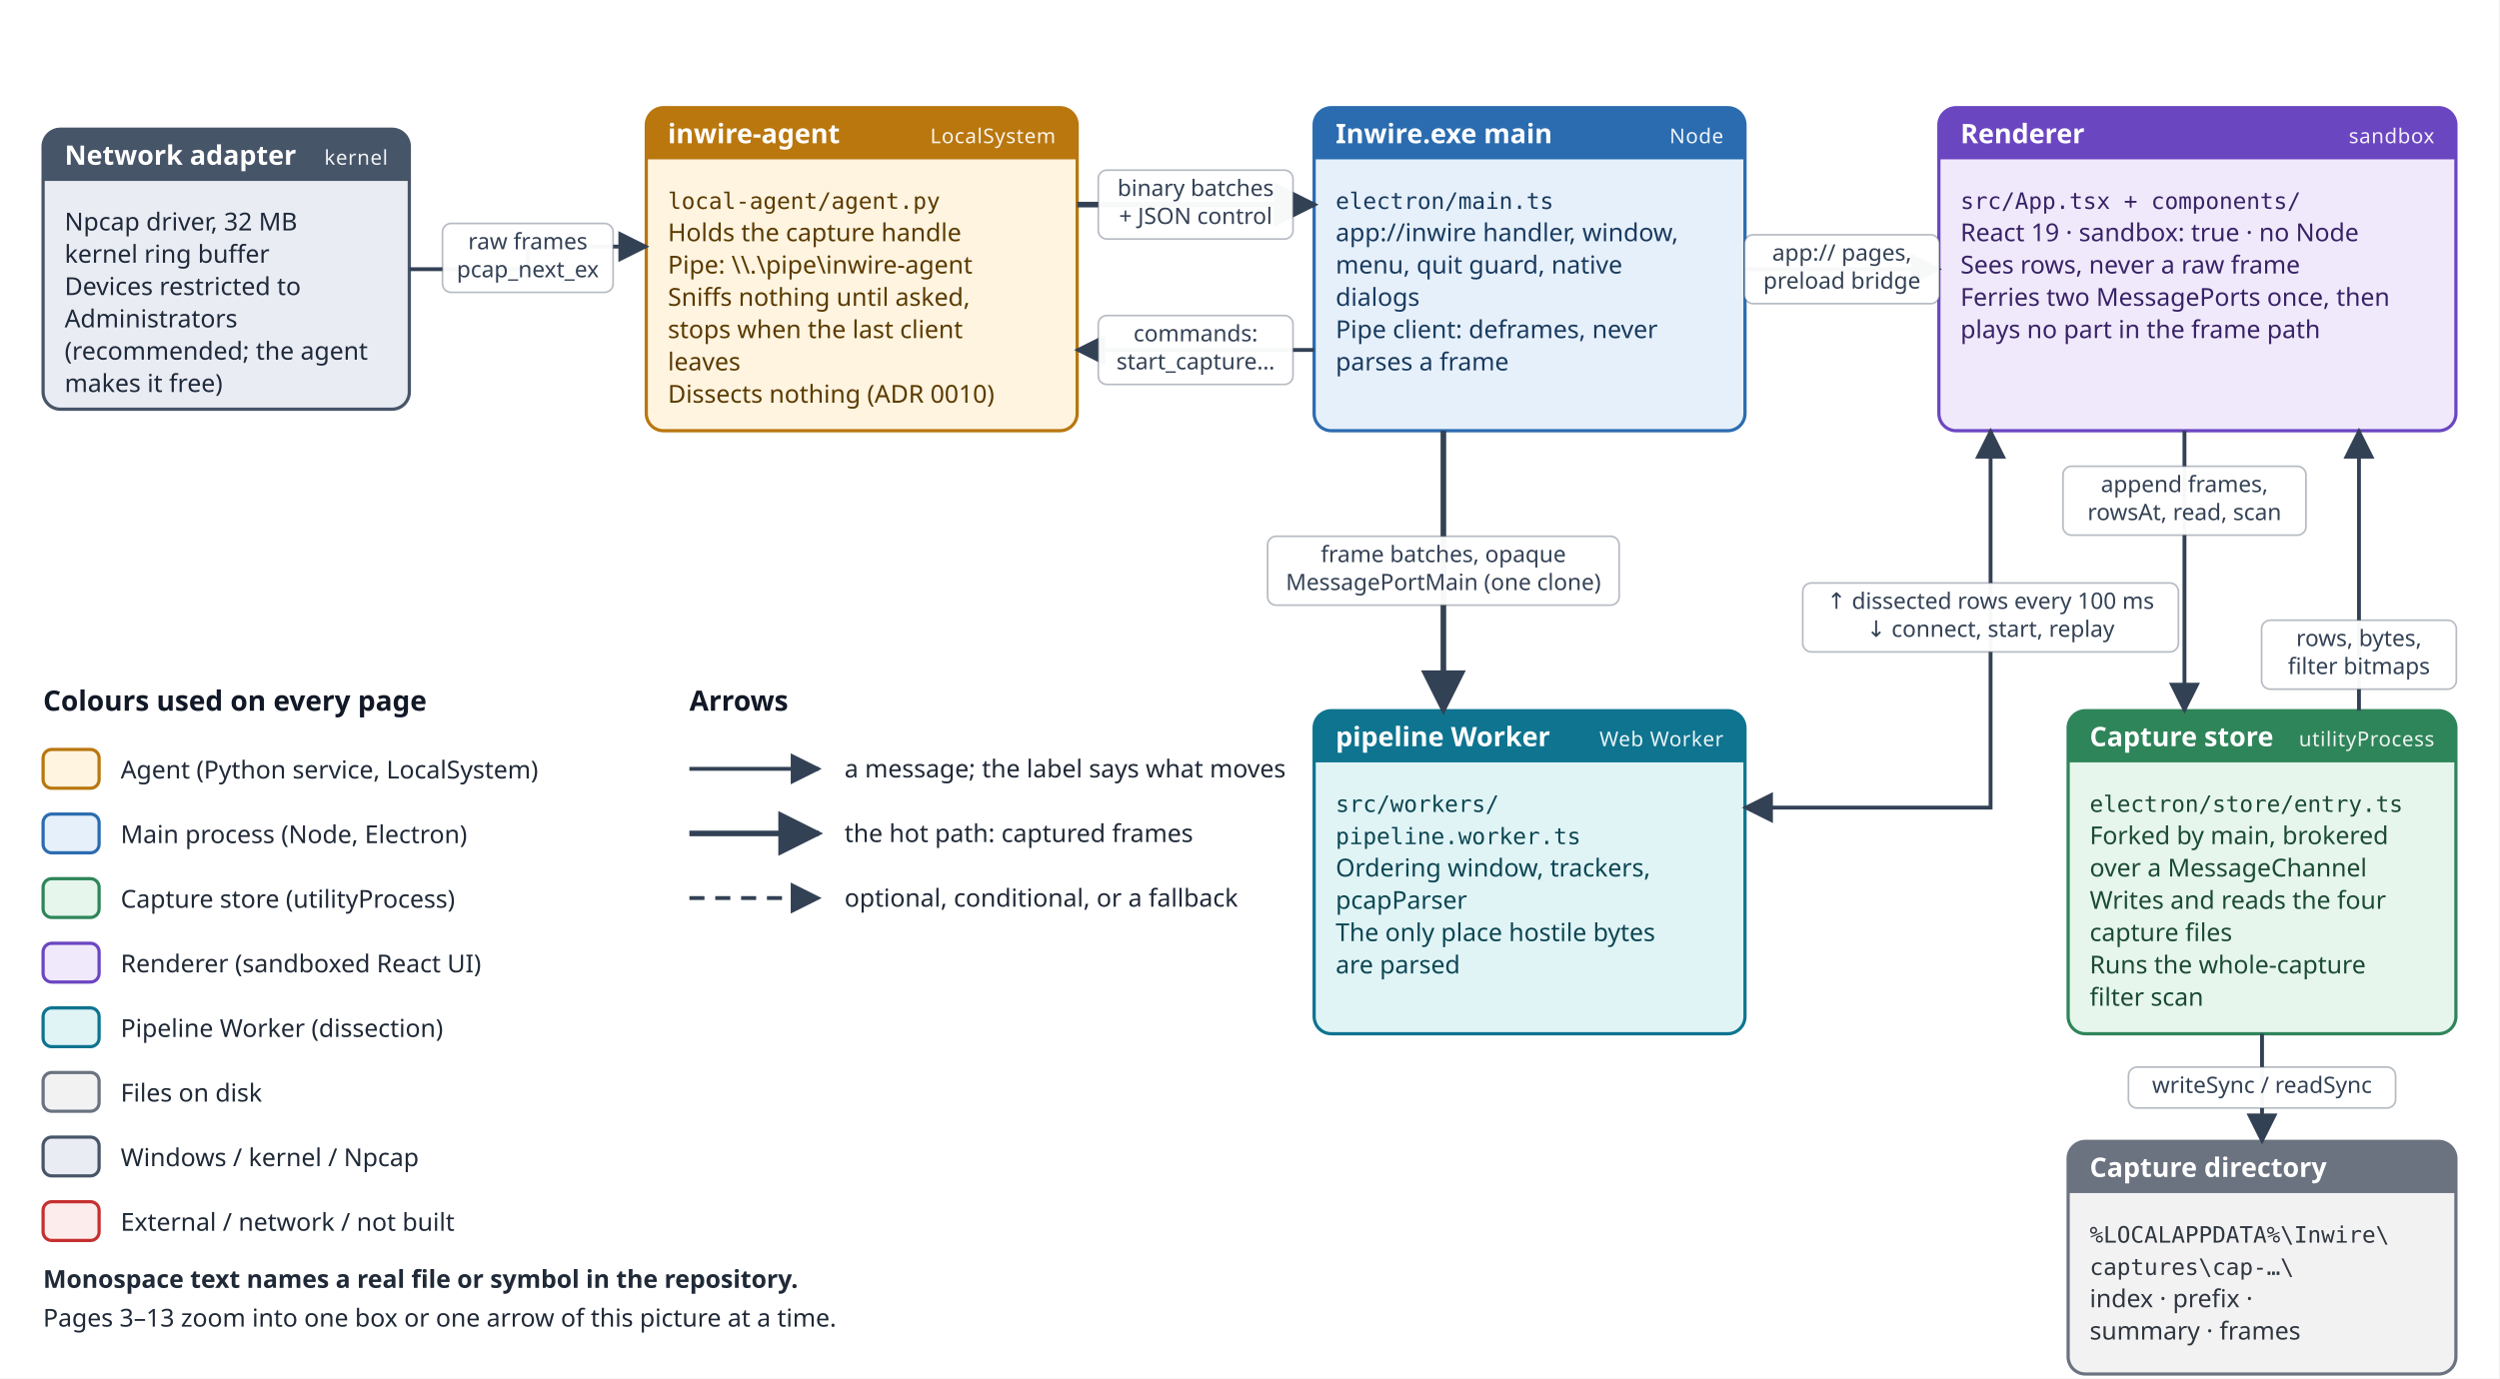
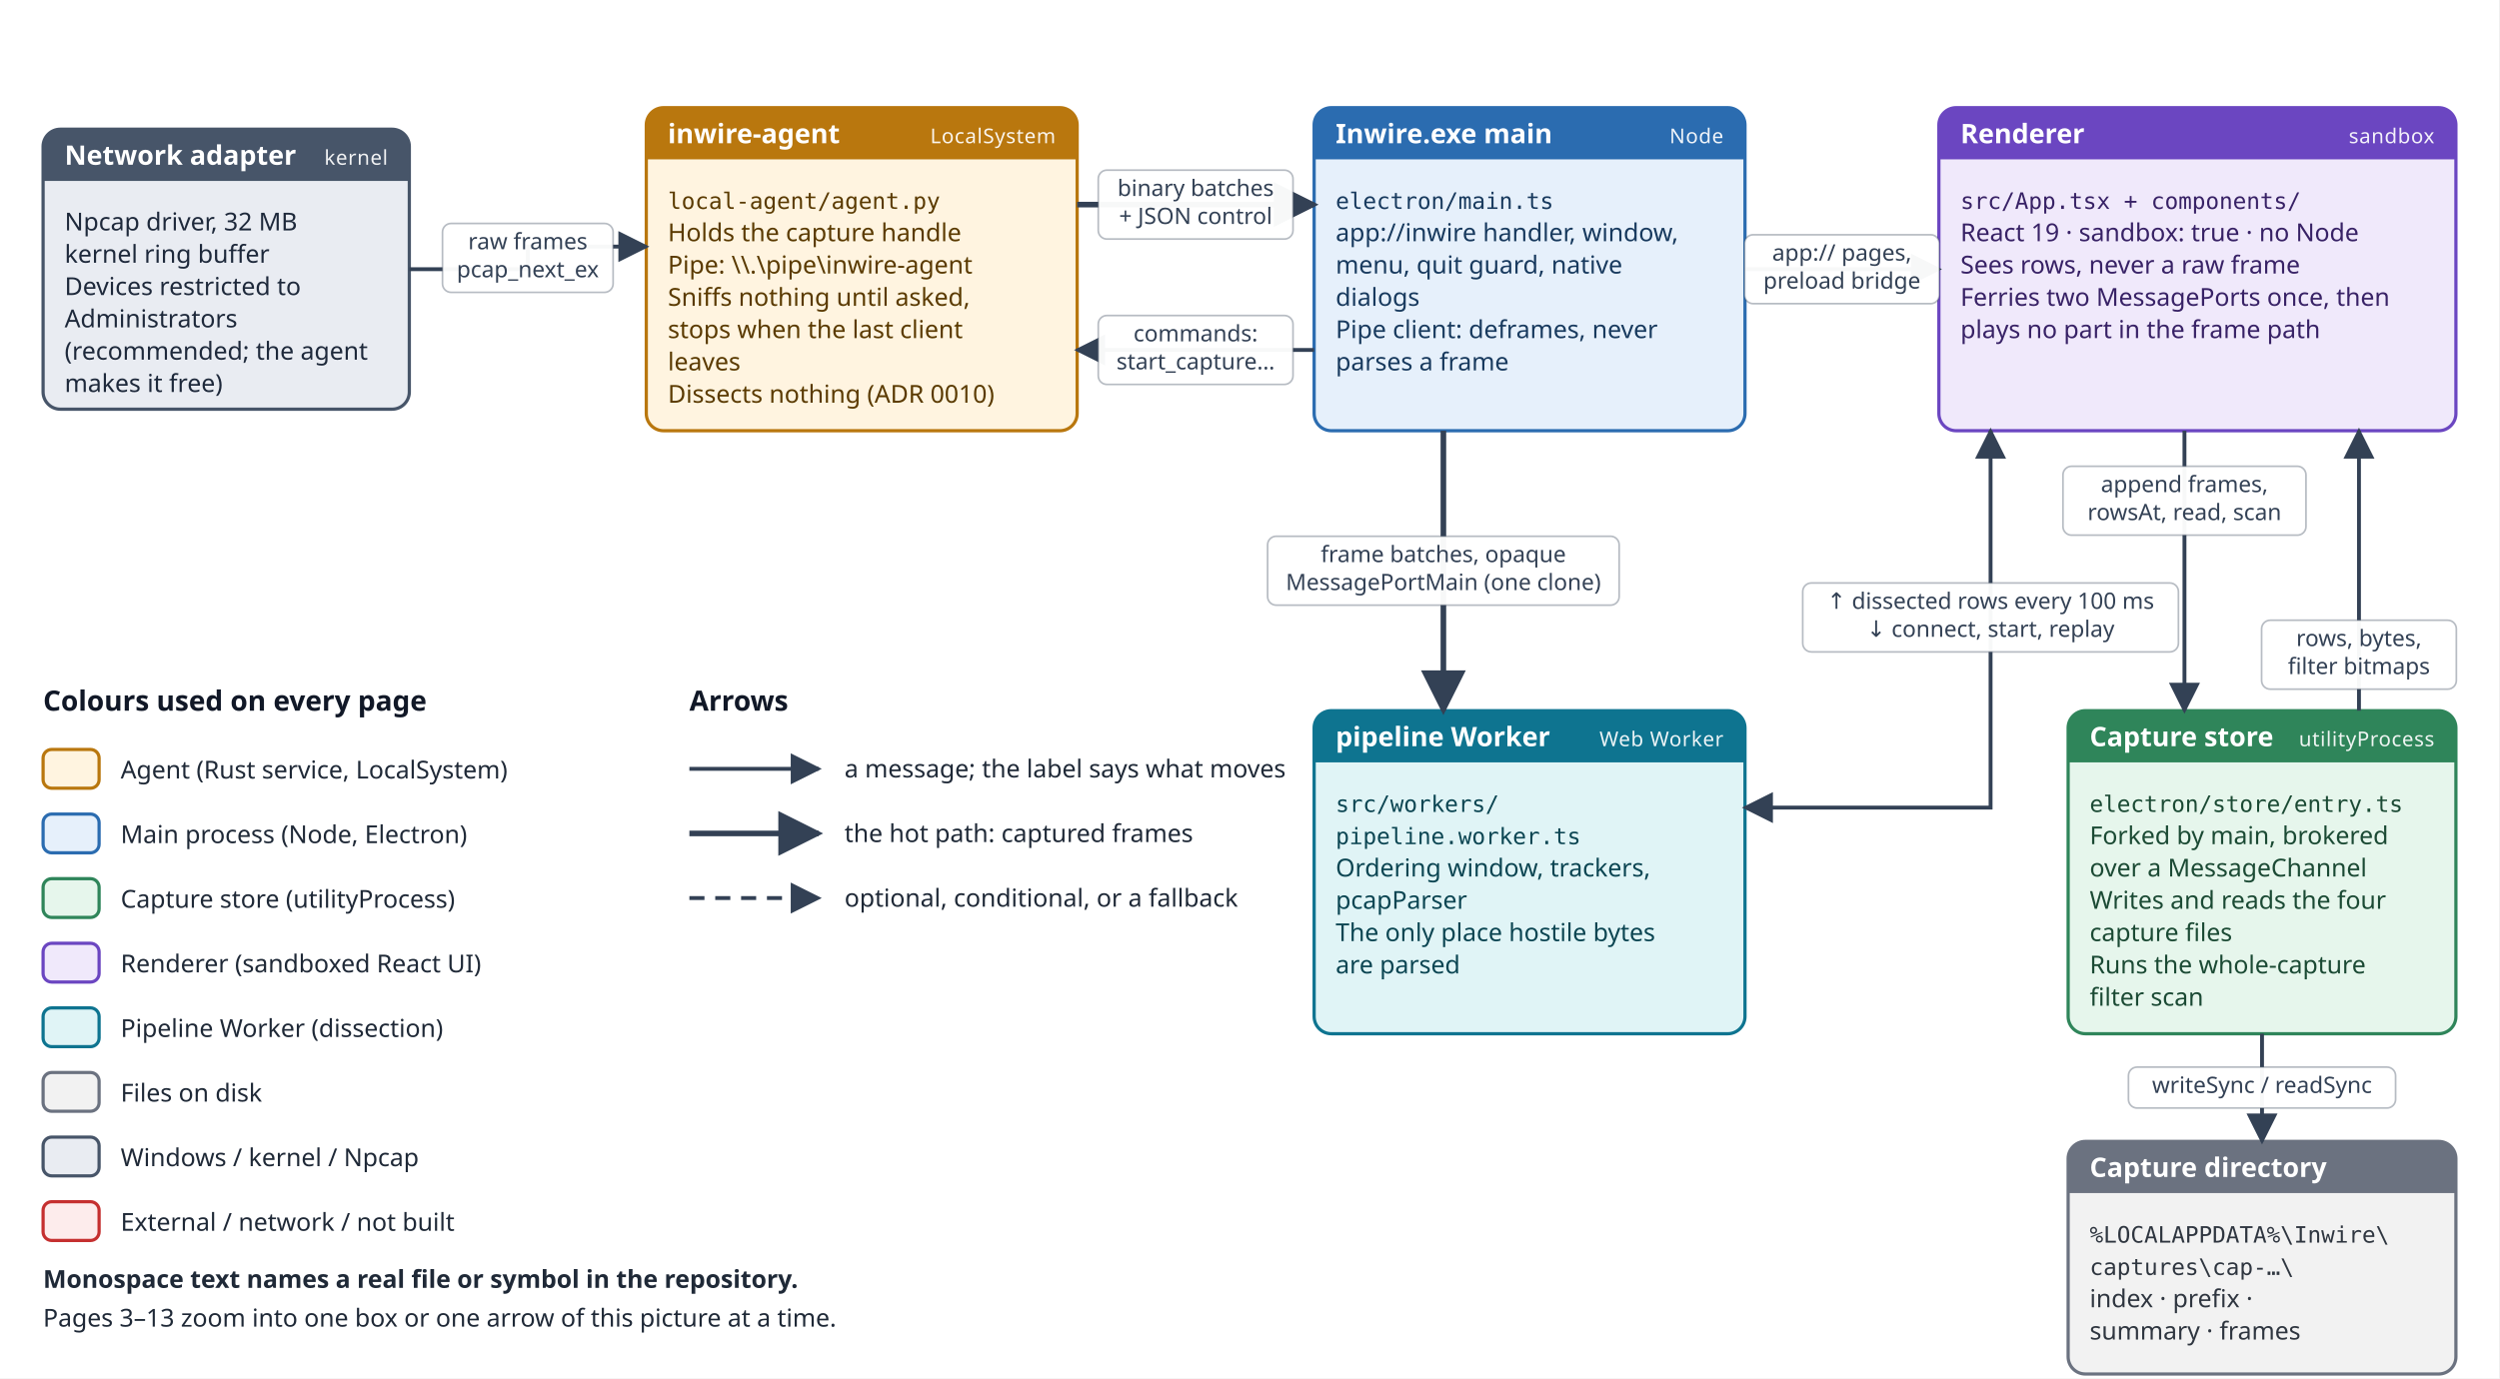
- <svg xmlns="http://www.w3.org/2000/svg" viewBox="0 0 1160 640" role="img" aria-label="Frames move left to right and down: the kernel driver hands them to a privileged Python service, which pushes them over a named pipe to the Electron main process, which forwards the bytes untouched to a Web Worker that dissects them. The React UI only ever sees dissected rows, and it hands every frame to a separate store process that owns the files on disk. Nothing in this picture is a server: every box runs on this machine.">
+ <svg xmlns="http://www.w3.org/2000/svg" viewBox="0 0 1160 640" role="img" aria-label="Frames move left to right and down: the kernel driver hands them to a privileged Rust service, which pushes them over a named pipe to the Electron main process, which forwards the bytes untouched to a Web Worker that dissects them. The React UI only ever sees dissected rows, and it hands every frame to a separate store process that owns the files on disk. Nothing in this picture is a server: every box runs on this machine.">
  <style>
    svg text { font-family: "Segoe UI Variable Text","Segoe UI",system-ui,sans-serif; }
    svg .ct { font-size: 12.5px; font-weight: 650; }
    svg .gt { font-size: 13px;   font-weight: 650; }
    svg .h  { font-size: 11.5px; font-weight: 650; }
    svg .b  { font-size: 11.5px; }
    svg .al { font-size: 10.5px; font-weight: 500; }
    svg .s  { font-size: 10.5px; }
    svg .num{ font-size: 12px;   font-weight: 700; }
    svg .tag{ font-size: 9.5px;  font-weight: 500; letter-spacing: .03em; opacity: .92; }
    svg .m  { font-family: "Cascadia Mono","Consolas",ui-monospace,monospace; font-size: 10.5px; }
    svg .m.s{ font-size: 9.6px; }
  </style>
  <rect width="1160" height="640" fill="#ffffff" />
  <defs>
    <marker id="ah" viewBox="0 0 10 10" refX="9" refY="5" markerWidth="8" markerHeight="8" orient="auto-start-reverse">
      <path d="M0,0 L10,5 L0,10 z" fill="#334155" />
    </marker>
    <marker id="ahs" viewBox="0 0 10 10" refX="9" refY="5" markerWidth="8" markerHeight="8" orient="auto-start-reverse">
      <path d="M0,0 L10,5 L0,10 z" fill="#334155" />
    </marker>
  </defs>
  <rect x="20" y="60" width="170" height="130" rx="8" fill="#e9ecf2" stroke="#475569" stroke-width="1.5" />
  <path d="M28,60 h154 a8,8 0 0 1 8,8 v16 h-170 v-16 a8,8 0 0 1 8,-8 z" fill="#475569" />
  <text x="30" y="76.5" class="ct" fill="#fff">Network adapter</text>
  <text x="180" y="76.5" class="tag" text-anchor="end" fill="#fff">kernel</text>
  <text x="30" y="107" class="b" fill="#1e293b">Npcap driver, 32 MB</text>
  <text x="30" y="122" class="b" fill="#1e293b">kernel ring buffer</text>
  <text x="30" y="137" class="b" fill="#1e293b">Devices restricted to</text>
  <text x="30" y="152" class="b" fill="#1e293b">Administrators</text>
  <text x="30" y="167" class="b" fill="#1e293b">(recommended; the agent</text>
  <text x="30" y="182" class="b" fill="#1e293b">makes it free)</text>
  <rect x="300" y="50" width="200" height="150" rx="8" fill="#fff4e0" stroke="#b9770e" stroke-width="1.5" />
  <path d="M308,50 h184 a8,8 0 0 1 8,8 v16 h-200 v-16 a8,8 0 0 1 8,-8 z" fill="#b9770e" />
  <text x="310" y="66.5" class="ct" fill="#fff">inwire-agent</text>
  <text x="490" y="66.5" class="tag" text-anchor="end" fill="#fff">LocalSystem</text>
  <text x="310" y="97" class="m" fill="#5a3a00">local-agent/agent.py</text>
  <text x="310" y="112" class="b" fill="#5a3a00">Holds the capture handle</text>
  <text x="310" y="127" class="b" fill="#5a3a00">Pipe: \\.\pipe\inwire-agent</text>
  <text x="310" y="142" class="b" fill="#5a3a00">Sniffs nothing until asked,</text>
  <text x="310" y="157" class="b" fill="#5a3a00">stops when the last client</text>
  <text x="310" y="172" class="b" fill="#5a3a00">leaves</text>
  <text x="310" y="187" class="b" fill="#5a3a00">Dissects nothing (ADR 0010)</text>
  <rect x="610" y="50" width="200" height="150" rx="8" fill="#e6f0fb" stroke="#2b6cb0" stroke-width="1.5" />
  <path d="M618,50 h184 a8,8 0 0 1 8,8 v16 h-200 v-16 a8,8 0 0 1 8,-8 z" fill="#2b6cb0" />
  <text x="620" y="66.5" class="ct" fill="#fff">Inwire.exe main</text>
  <text x="800" y="66.5" class="tag" text-anchor="end" fill="#fff">Node</text>
  <text x="620" y="97" class="m" fill="#183a5e">electron/main.ts</text>
  <text x="620" y="112" class="b" fill="#183a5e">app://inwire handler, window,</text>
  <text x="620" y="127" class="b" fill="#183a5e">menu, quit guard, native</text>
  <text x="620" y="142" class="b" fill="#183a5e">dialogs</text>
  <text x="620" y="157" class="b" fill="#183a5e">Pipe client: deframes, never</text>
  <text x="620" y="172" class="b" fill="#183a5e">parses a frame</text>
  <rect x="900" y="50" width="240" height="150" rx="8" fill="#f0e9fb" stroke="#6b46c1" stroke-width="1.5" />
  <path d="M908,50 h224 a8,8 0 0 1 8,8 v16 h-240 v-16 a8,8 0 0 1 8,-8 z" fill="#6b46c1" />
  <text x="910" y="66.5" class="ct" fill="#fff">Renderer</text>
  <text x="1130" y="66.5" class="tag" text-anchor="end" fill="#fff">sandbox</text>
  <text x="910" y="97" class="m" fill="#382266">src/App.tsx + components/</text>
  <text x="910" y="112" class="b" fill="#382266">React 19 · sandbox: true · no Node</text>
  <text x="910" y="127" class="b" fill="#382266">Sees rows, never a raw frame</text>
  <text x="910" y="142" class="b" fill="#382266">Ferries two MessagePorts once, then</text>
  <text x="910" y="157" class="b" fill="#382266">plays no part in the frame path</text>
  <rect x="610" y="330" width="200" height="150" rx="8" fill="#e0f4f6" stroke="#0e7490" stroke-width="1.5" />
  <path d="M618,330 h184 a8,8 0 0 1 8,8 v16 h-200 v-16 a8,8 0 0 1 8,-8 z" fill="#0e7490" />
  <text x="620" y="346.5" class="ct" fill="#fff">pipeline Worker</text>
  <text x="800" y="346.5" class="tag" text-anchor="end" fill="#fff">Web Worker</text>
  <text x="620" y="377" class="m" fill="#0b4552">src/workers/</text>
  <text x="620" y="392" class="m" fill="#0b4552">pipeline.worker.ts</text>
  <text x="620" y="407" class="b" fill="#0b4552">Ordering window, trackers,</text>
  <text x="620" y="422" class="b" fill="#0b4552">pcapParser</text>
  <text x="620" y="437" class="b" fill="#0b4552">The only place hostile bytes</text>
  <text x="620" y="452" class="b" fill="#0b4552">are parsed</text>
  <rect x="960" y="330" width="180" height="150" rx="8" fill="#e6f6ec" stroke="#2f855a" stroke-width="1.5" />
  <path d="M968,330 h164 a8,8 0 0 1 8,8 v16 h-180 v-16 a8,8 0 0 1 8,-8 z" fill="#2f855a" />
  <text x="970" y="346.5" class="ct" fill="#fff">Capture store</text>
  <text x="1130" y="346.5" class="tag" text-anchor="end" fill="#fff">utilityProcess</text>
  <text x="970" y="377" class="m" fill="#1b4a34">electron/store/entry.ts</text>
  <text x="970" y="392" class="b" fill="#1b4a34">Forked by main, brokered</text>
  <text x="970" y="407" class="b" fill="#1b4a34">over a MessageChannel</text>
  <text x="970" y="422" class="b" fill="#1b4a34">Writes and reads the four</text>
  <text x="970" y="437" class="b" fill="#1b4a34">capture files</text>
  <text x="970" y="452" class="b" fill="#1b4a34">Runs the whole-capture</text>
  <text x="970" y="467" class="b" fill="#1b4a34">filter scan</text>
  <rect x="960" y="530" width="180" height="108" rx="8" fill="#f2f2f2" stroke="#6b7280" stroke-width="1.5" />
  <path d="M968,530 h164 a8,8 0 0 1 8,8 v16 h-180 v-16 a8,8 0 0 1 8,-8 z" fill="#6b7280" />
  <text x="970" y="546.5" class="ct" fill="#fff">Capture directory</text>
  <text x="970" y="577" class="m" fill="#2f3640">%LOCALAPPDATA%\Inwire\</text>
  <text x="970" y="592" class="m" fill="#2f3640">captures\cap-…\</text>
  <text x="970" y="607" class="b" fill="#2f3640">index · prefix ·</text>
  <text x="970" y="622" class="b" fill="#2f3640">summary · frames</text>
  <text x="20" y="330" class="gt" fill="#111827">Colours used on every page</text>
  <rect x="20" y="348" width="26" height="18" rx="4" fill="#fff4e0" stroke="#b9770e" stroke-width="1.5" />
-   <text x="56" y="361.5" class="b" fill="#1f2937">Agent (Python service, LocalSystem)</text>
+   <text x="56" y="361.5" class="b" fill="#1f2937">Agent (Rust service, LocalSystem)</text>
  <rect x="20" y="378" width="26" height="18" rx="4" fill="#e6f0fb" stroke="#2b6cb0" stroke-width="1.5" />
  <text x="56" y="391.5" class="b" fill="#1f2937">Main process (Node, Electron)</text>
  <rect x="20" y="408" width="26" height="18" rx="4" fill="#e6f6ec" stroke="#2f855a" stroke-width="1.5" />
  <text x="56" y="421.5" class="b" fill="#1f2937">Capture store (utilityProcess)</text>
  <rect x="20" y="438" width="26" height="18" rx="4" fill="#f0e9fb" stroke="#6b46c1" stroke-width="1.5" />
  <text x="56" y="451.5" class="b" fill="#1f2937">Renderer (sandboxed React UI)</text>
  <rect x="20" y="468" width="26" height="18" rx="4" fill="#e0f4f6" stroke="#0e7490" stroke-width="1.5" />
  <text x="56" y="481.5" class="b" fill="#1f2937">Pipeline Worker (dissection)</text>
  <rect x="20" y="498" width="26" height="18" rx="4" fill="#f2f2f2" stroke="#6b7280" stroke-width="1.5" />
  <text x="56" y="511.5" class="b" fill="#1f2937">Files on disk</text>
  <rect x="20" y="528" width="26" height="18" rx="4" fill="#e9ecf2" stroke="#475569" stroke-width="1.5" />
  <text x="56" y="541.5" class="b" fill="#1f2937">Windows / kernel / Npcap</text>
  <rect x="20" y="558" width="26" height="18" rx="4" fill="#fdecec" stroke="#c53030" stroke-width="1.5" />
  <text x="56" y="571.5" class="b" fill="#1f2937">External / network / not built</text>
  <text x="320" y="330" class="gt" fill="#111827">Arrows</text>
  <path d="M320,357 h60" stroke="#334155" stroke-width="1.8" marker-end="url(#ah)" />
  <text x="392" y="361" class="b" fill="#1f2937">a message; the label says what moves</text>
  <path d="M320,387 h60" stroke="#334155" stroke-width="2.6" marker-end="url(#ah)" />
  <text x="392" y="391" class="b" fill="#1f2937">the hot path: captured frames</text>
  <path d="M320,417 h60" stroke="#334155" stroke-width="1.8" stroke-dasharray="7 5" marker-end="url(#ah)" />
  <text x="392" y="421" class="b" fill="#1f2937">optional, conditional, or a fallback</text>
  <text x="20" y="598" class="h" fill="#1f2937">Monospace text names a real file or symbol in the repository.</text>
  <text x="20" y="616" class="b" fill="#1f2937">Pages 3–13 zoom into one box or one arrow of this picture at a time.</text>
  <path d="M190,125 L245,125 L245,114.5 L300,114.5" fill="none" stroke="#334155" stroke-width="1.8" marker-end="url(#ah)" />
  <rect x="205.4" y="103.75" width="79.2" height="32" rx="4" fill="#fff" fill-opacity="0.96" stroke="#334155" stroke-opacity="0.35" stroke-width="0.8" />
  <text x="245" y="115.75" text-anchor="middle" class="al" fill="#334155">raw frames</text>
  <text x="245" y="128.75" text-anchor="middle" class="al" fill="#334155">pcap_next_ex</text>
  <path d="M500,95 L610,95" fill="none" stroke="#334155" stroke-width="2.6" marker-end="url(#ah)" />
  <rect x="509.8" y="79" width="90.4" height="32" rx="4" fill="#fff" fill-opacity="0.96" stroke="#334155" stroke-opacity="0.35" stroke-width="0.8" />
  <text x="555" y="91" text-anchor="middle" class="al" fill="#334155">binary batches</text>
  <text x="555" y="104" text-anchor="middle" class="al" fill="#334155">+ JSON control</text>
  <path d="M610,162.5 L500,162.5" fill="none" stroke="#334155" stroke-width="1.8" marker-end="url(#ah)" />
  <rect x="509.8" y="146.5" width="90.4" height="32" rx="4" fill="#fff" fill-opacity="0.96" stroke="#334155" stroke-opacity="0.35" stroke-width="0.8" />
  <text x="555" y="158.5" text-anchor="middle" class="al" fill="#334155">commands:</text>
  <text x="555" y="171.5" text-anchor="middle" class="al" fill="#334155">start_capture…</text>
  <path d="M810,125 L900,125" fill="none" stroke="#334155" stroke-width="1.8" marker-end="url(#ah)" />
  <rect x="809.8" y="109" width="90.4" height="32" rx="4" fill="#fff" fill-opacity="0.96" stroke="#334155" stroke-opacity="0.35" stroke-width="0.8" />
  <text x="855" y="121" text-anchor="middle" class="al" fill="#334155">app:// pages,</text>
  <text x="855" y="134" text-anchor="middle" class="al" fill="#334155">preload bridge</text>
  <path d="M670,200 L670,330" fill="none" stroke="#334155" stroke-width="2.6" marker-end="url(#ah)" />
  <rect x="588.4" y="249" width="163.2" height="32" rx="4" fill="#fff" fill-opacity="0.96" stroke="#334155" stroke-opacity="0.35" stroke-width="0.8" />
  <text x="670" y="261" text-anchor="middle" class="al" fill="#334155">frame batches, opaque</text>
  <text x="670" y="274" text-anchor="middle" class="al" fill="#334155">MessagePortMain (one clone)</text>
  <path d="M810,375 L924,375 L924,200" fill="none" stroke="#334155" stroke-width="1.8" marker-end="url(#ah)" marker-start="url(#ahs)" />
  <rect x="836.8" y="270.7" width="174.4" height="32" rx="4" fill="#fff" fill-opacity="0.96" stroke="#334155" stroke-opacity="0.35" stroke-width="0.8" />
  <text x="924" y="282.7" text-anchor="middle" class="al" fill="#334155">↑ dissected rows every 100 ms</text>
  <text x="924" y="295.7" text-anchor="middle" class="al" fill="#334155">↓ connect, start, replay</text>
  <path d="M1014,200 L1014,330" fill="none" stroke="#334155" stroke-width="1.8" marker-end="url(#ah)" />
  <rect x="957.6" y="216.5" width="112.8" height="32" rx="4" fill="#fff" fill-opacity="0.96" stroke="#334155" stroke-opacity="0.35" stroke-width="0.8" />
  <text x="1014" y="228.5" text-anchor="middle" class="al" fill="#334155">append frames,</text>
  <text x="1014" y="241.5" text-anchor="middle" class="al" fill="#334155">rowsAt, read, scan</text>
  <path d="M1095,330 L1095,200" fill="none" stroke="#334155" stroke-width="1.8" marker-end="url(#ah)" />
  <rect x="1049.8" y="288" width="90.4" height="32" rx="4" fill="#fff" fill-opacity="0.96" stroke="#334155" stroke-opacity="0.35" stroke-width="0.8" />
  <text x="1095" y="300" text-anchor="middle" class="al" fill="#334155">rows, bytes,</text>
  <text x="1095" y="313" text-anchor="middle" class="al" fill="#334155">filter bitmaps</text>
  <path d="M1050,480 L1050,530" fill="none" stroke="#334155" stroke-width="1.8" marker-end="url(#ah)" />
  <rect x="988" y="495.5" width="124" height="19" rx="4" fill="#fff" fill-opacity="0.96" stroke="#334155" stroke-opacity="0.35" stroke-width="0.8" />
  <text x="1050" y="507.5" text-anchor="middle" class="al" fill="#334155">writeSync / readSync</text>
</svg>
